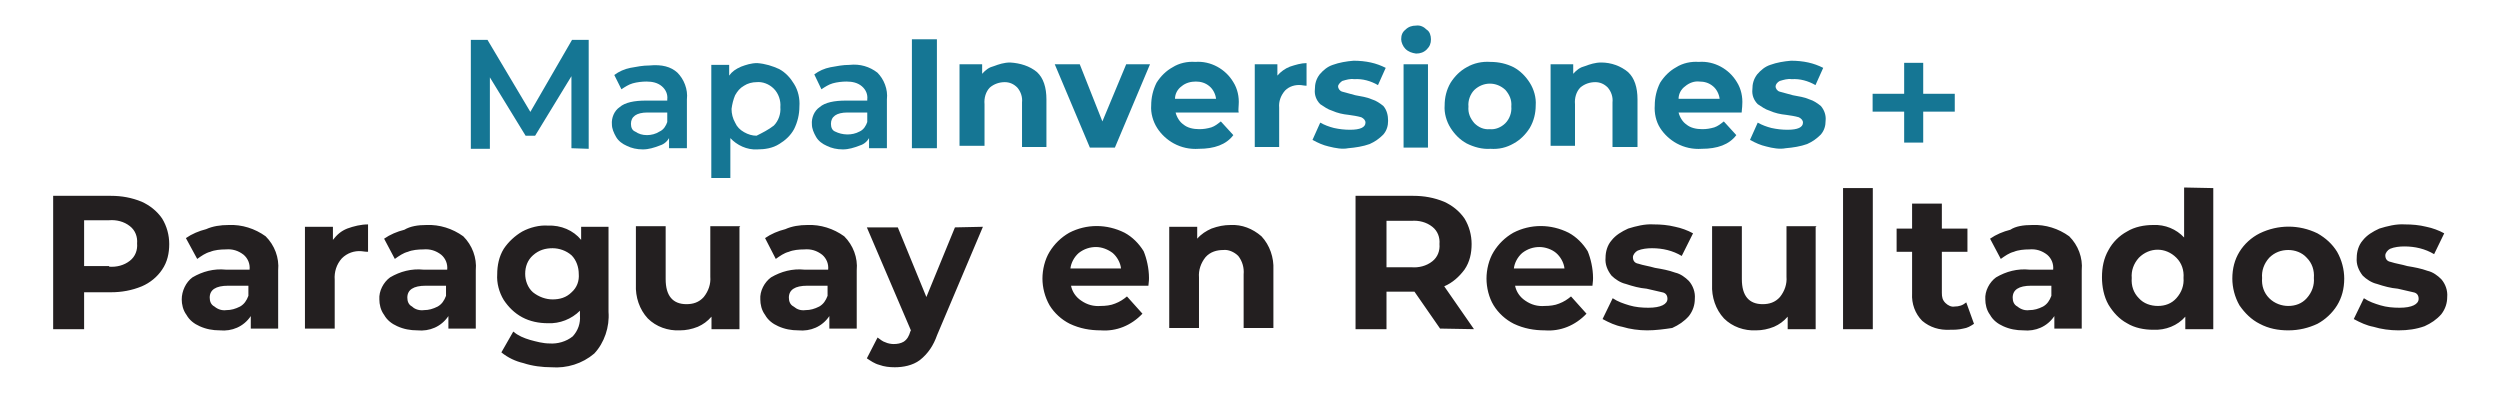
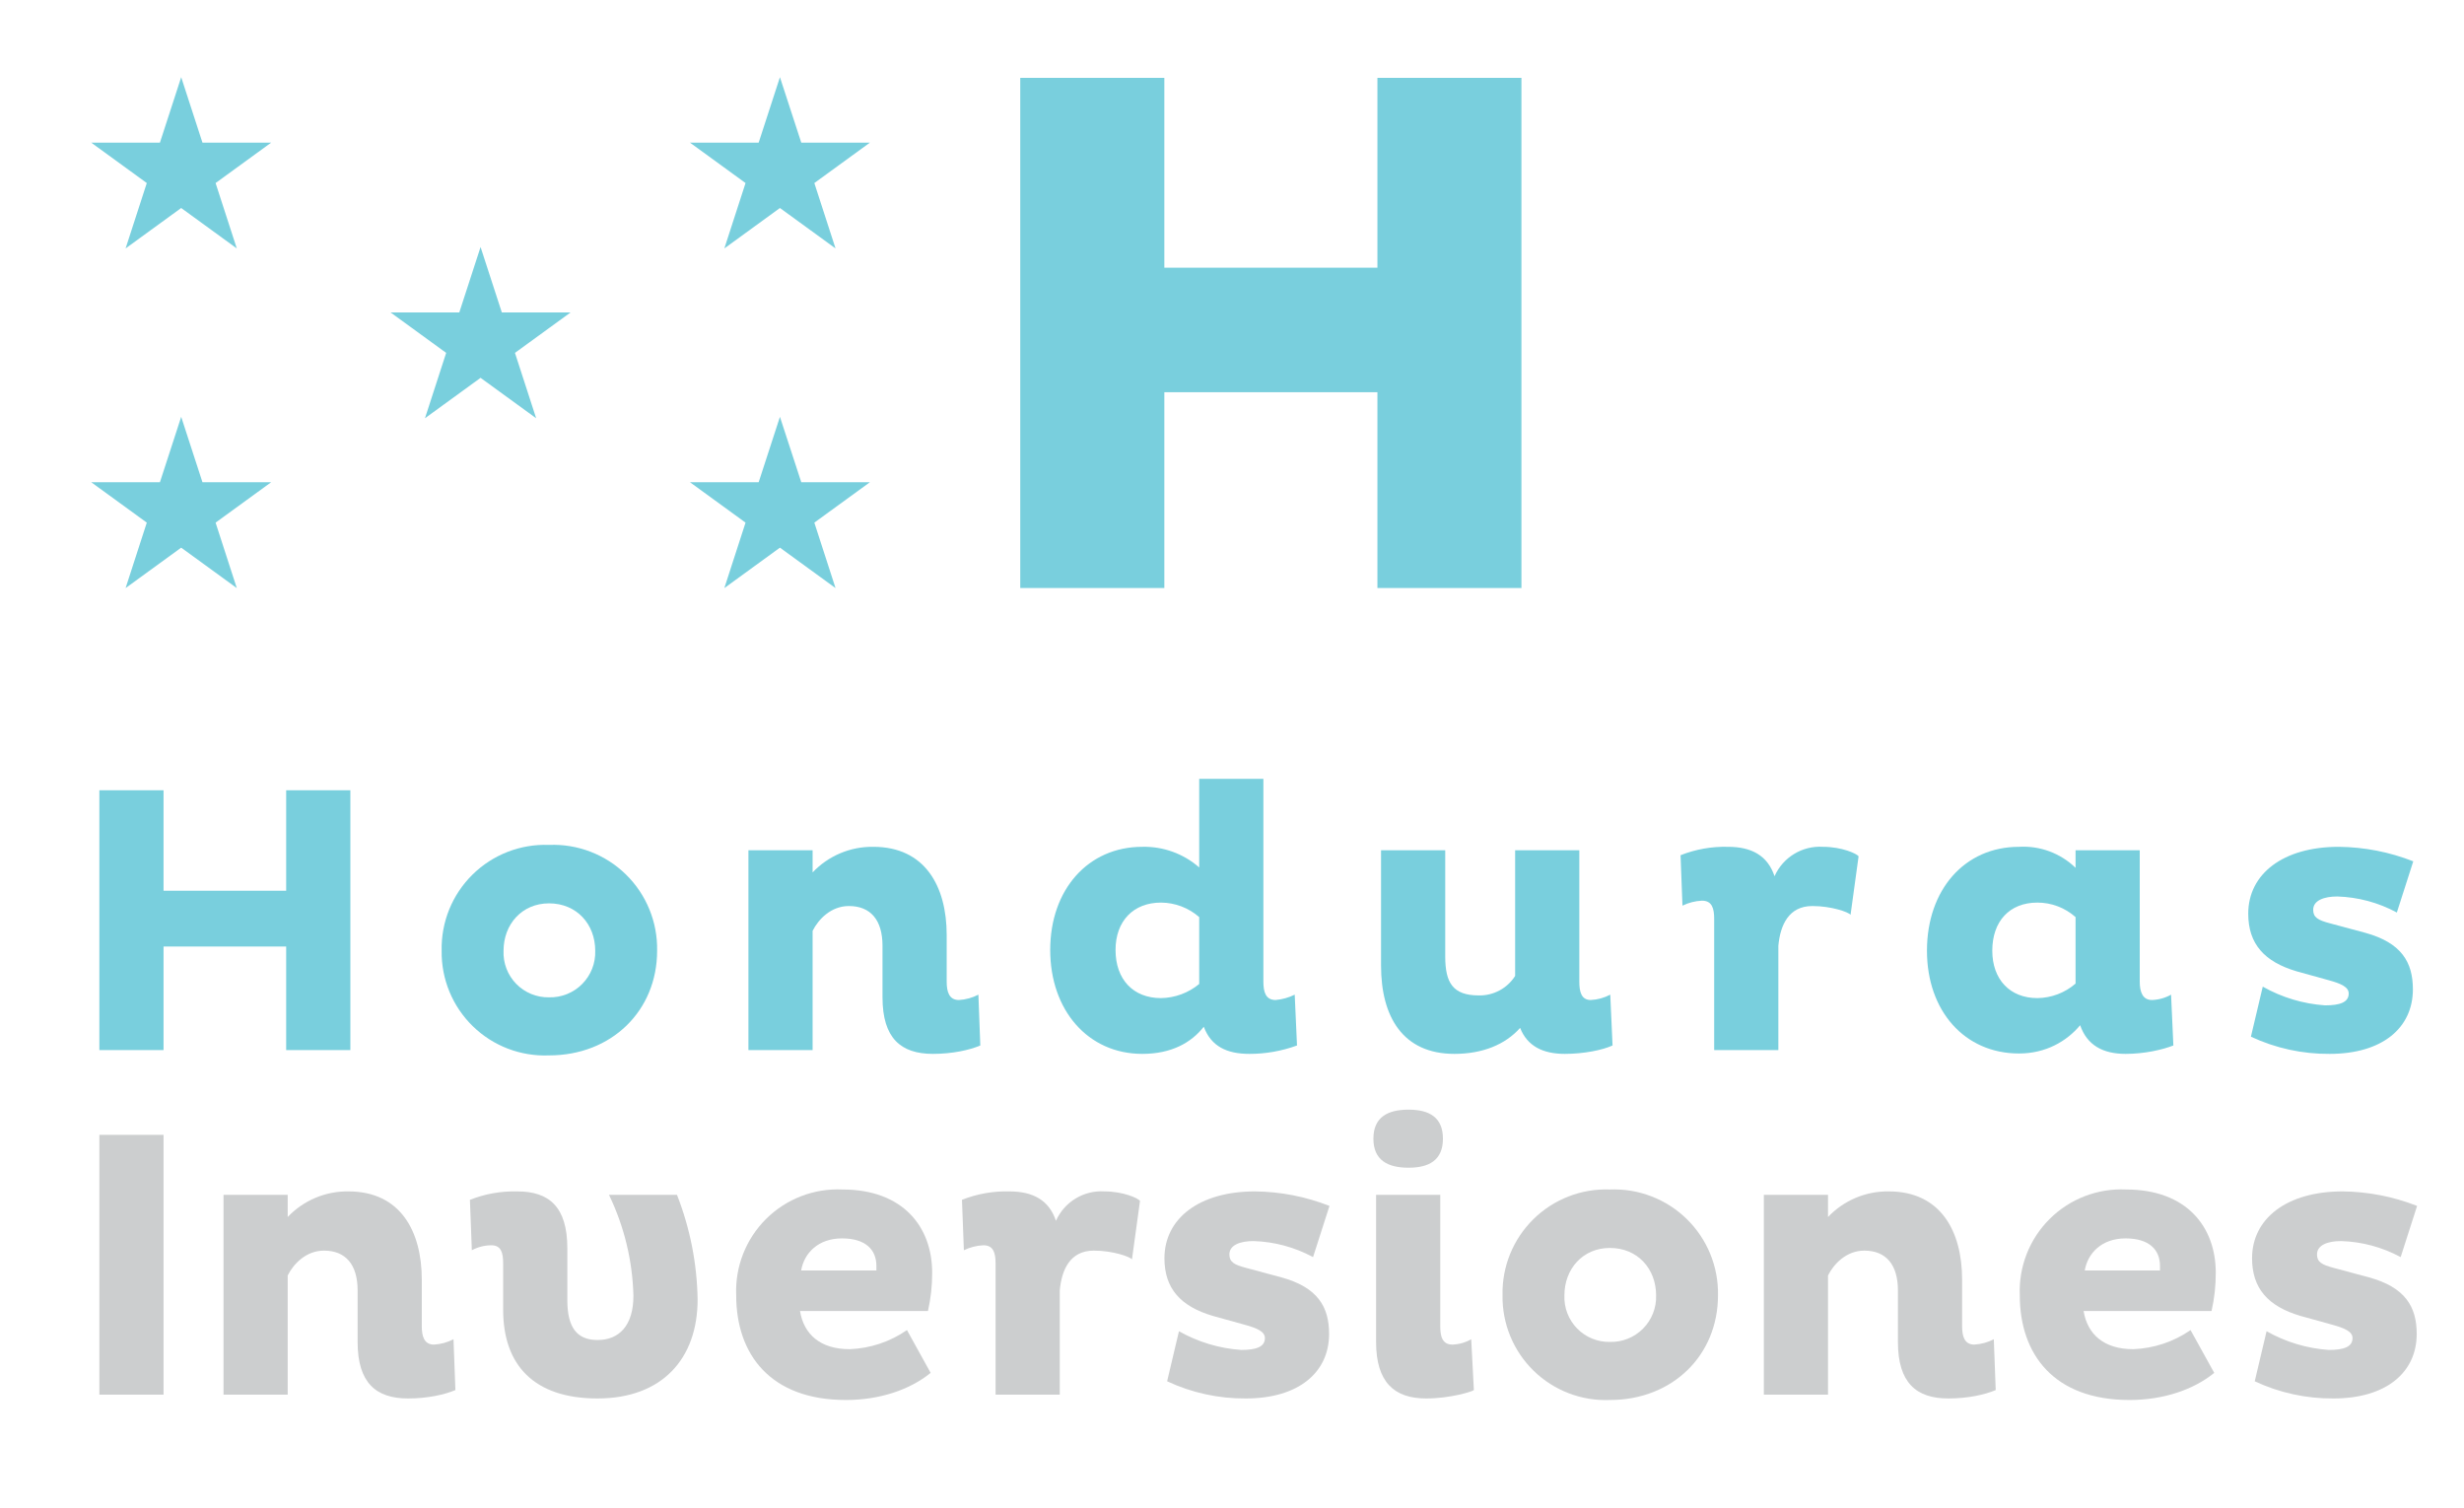
- <svg xmlns="http://www.w3.org/2000/svg" version="1.1" id="Layer_1" x="0px" y="0px" viewBox="0 0 420 66" style="enable-background:new 0 0 420 66;" xml:space="preserve">
-   <style type="text/css">
- 	.st0{fill:#157694;}
- 	.st1{fill:#231F20;}
- </style>
-   <g>
-     <g id="Group_171_00000026865610423587498420000005097906435796931747_" transform="translate(-16281 -779)">
-       <path id="Path_306_00000037683499950082749410000017140381052472650904_" class="st0" d="M16377,803.9v-12.1l-6.1,10h-1.6l-6-9.8    v12h-3.2v-18.3h2.8l7.2,12.1l7-12.1h2.8v18.3L16377,803.9L16377,803.9z" />
-       <path id="Path_307_00000101825812575962477450000009358441958315962047_" class="st0" d="M16394.8,791.2c1.1,1.1,1.8,2.8,1.6,4.5    v8.2h-3v-1.7c-0.4,0.7-1,1.1-1.7,1.3c-0.8,0.3-1.7,0.6-2.7,0.6c-1,0-1.9-0.2-2.7-0.6c-0.7-0.3-1.4-0.8-1.8-1.5    c-0.4-0.7-0.7-1.4-0.7-2.1c-0.1-1.1,0.4-2.3,1.3-2.9c0.9-0.8,2.5-1.1,4.4-1.1h3.6v-0.2c0.1-0.8-0.2-1.6-0.9-2.2    c-0.7-0.6-1.6-0.8-2.6-0.8c-0.7,0-1.6,0.1-2.3,0.3c-0.7,0.2-1.3,0.6-1.9,1l-1.2-2.4c0.8-0.6,1.7-1,2.7-1.2    c1.1-0.2,2.1-0.4,3.2-0.4C16392.2,789.8,16393.7,790.2,16394.8,791.2z M16391.8,801.1c0.7-0.3,1.1-1,1.3-1.6v-1.6h-3.3    c-1.9,0-2.8,0.7-2.8,1.9c0,0.6,0.2,1.1,0.7,1.3c0.6,0.4,1.2,0.6,2,0.6C16390.4,801.7,16391.2,801.5,16391.8,801.1z" />
-       <path id="Path_308_00000141436250595205629710000010936927418083643805_" class="st0" d="M16411.9,790.6c1.1,0.6,1.9,1.5,2.5,2.5    c0.7,1.1,1,2.5,0.9,3.8c0,1.3-0.3,2.6-0.9,3.8c-0.6,1.1-1.5,1.9-2.5,2.5c-1.1,0.7-2.4,0.9-3.7,0.9c-1.7,0.1-3.4-0.7-4.5-1.9v6.7    h-3.2v-19h3v1.8c0.5-0.7,1.1-1.1,2-1.5c0.8-0.3,1.7-0.6,2.7-0.6C16409.6,789.7,16410.8,790.1,16411.9,790.6z M16411,800.1    c0.8-0.8,1.2-2,1.1-3.1c0.1-1.1-0.3-2.3-1.1-3.1c-0.8-0.8-1.9-1.2-2.9-1.1c-0.7,0-1.5,0.2-2.1,0.6c-0.7,0.4-1.1,0.9-1.5,1.6    c-0.3,0.7-0.5,1.5-0.6,2.3c0,0.8,0.2,1.6,0.6,2.3c0.3,0.7,0.8,1.2,1.5,1.6c0.7,0.4,1.4,0.6,2.1,0.6    C16409.1,801.3,16410.1,800.8,16411,800.1z" />
-       <path id="Path_309_00000072243555968654160470000002830730350463020216_" class="st0" d="M16428.4,791.2c1.1,1.1,1.8,2.8,1.6,4.5    v8.2h-3v-1.7c-0.4,0.7-1,1.1-1.7,1.3c-0.8,0.3-1.7,0.6-2.7,0.6s-1.9-0.2-2.7-0.6c-0.7-0.3-1.4-0.8-1.8-1.5    c-0.4-0.7-0.7-1.4-0.7-2.1c-0.1-1.1,0.4-2.3,1.3-2.9c0.9-0.8,2.5-1.1,4.4-1.1h3.6v-0.2c0.1-0.8-0.2-1.6-0.9-2.2    c-0.7-0.6-1.6-0.8-2.6-0.8c-0.7,0-1.6,0.1-2.3,0.3c-0.7,0.2-1.3,0.6-1.9,1l-1.2-2.5c0.8-0.6,1.7-1,2.7-1.2    c1.1-0.2,2.1-0.4,3.2-0.4C16425.5,789.7,16427.1,790.2,16428.4,791.2z M16425.4,801.1c0.7-0.3,1.1-1,1.3-1.6v-1.6h-3.3    c-1.9,0-2.8,0.7-2.8,1.9c0,0.6,0.2,1.1,0.7,1.3C16422.5,801.7,16424.1,801.8,16425.4,801.1L16425.4,801.1z" />
-       <path id="Path_310_00000021841855050546438670000003340115792700172454_" class="st0" d="M16434.2,785.6h4.2v18.3h-4.2V785.6z" />
-       <path id="Path_311_00000170976449751455527590000003330399531097559207_" class="st0" d="M16455.2,791.1c1.1,1,1.6,2.6,1.6,4.6v8    h-4.1v-7.5c0.1-0.9-0.2-1.8-0.8-2.5c-0.6-0.6-1.3-0.9-2.1-0.9c-0.9,0-1.8,0.3-2.5,0.9c-0.7,0.7-1,1.8-0.9,2.8v7h-4.2v-13.7h3.8    v1.6c0.6-0.7,1.2-1.1,2-1.3c0.8-0.3,1.7-0.6,2.7-0.6C16452.4,789.6,16454,790.1,16455.2,791.1z" />
-       <path id="Path_312_00000165214147395102313740000018097027429924778377_" class="st0" d="M16474.2,789.8l-5.9,14h-4.2l-5.9-14h4.2    l3.8,9.6l4-9.6H16474.2z" />
-       <path id="Path_313_00000050634061250422446200000003970825229251881104_" class="st0" d="M16489.1,797.9h-10.6    c0.2,0.8,0.7,1.6,1.3,2c0.7,0.6,1.7,0.8,2.7,0.8c0.7,0,1.3-0.1,2-0.3c0.6-0.2,1.1-0.6,1.6-1l2.1,2.3c-1.2,1.6-3.2,2.3-5.8,2.3    c-1.5,0.1-2.9-0.2-4.2-0.9c-1.1-0.6-2.1-1.5-2.8-2.6c-0.7-1.1-1.1-2.5-1-3.8c0-1.3,0.3-2.6,0.9-3.8c0.7-1.1,1.6-2,2.7-2.6    c1.1-0.7,2.5-1,3.8-0.9c2.6-0.2,5.1,1.2,6.4,3.4c0.7,1.1,1,2.5,0.9,3.8C16489.1,797.1,16489,797.5,16489.1,797.9z M16479.5,793.5    c-0.7,0.5-1.1,1.3-1.1,2.1h6.9c-0.1-0.8-0.5-1.6-1.1-2.1c-0.7-0.6-1.5-0.8-2.3-0.8C16481.1,792.7,16480.2,792.9,16479.5,793.5    L16479.5,793.5z" />
-       <path id="Path_314_00000101067360644441911520000004397621939206874789_" class="st0" d="M16497.7,790.2c0.9-0.3,1.9-0.6,2.8-0.6    v3.8c-0.4,0-0.8-0.1-0.9-0.1c-1-0.1-2,0.2-2.7,0.9c-0.7,0.8-1.1,1.8-1,2.9v6.6h-4.1v-13.9h3.8v1.9    C16496.1,791.1,16496.9,790.5,16497.7,790.2z" />
-       <path id="Path_315_00000170965020537466335790000006212443783875171248_" class="st0" d="M16504.2,803.6c-0.9-0.2-1.8-0.6-2.7-1.1    l1.3-2.9c0.7,0.4,1.5,0.7,2.3,0.9c0.9,0.2,1.8,0.3,2.7,0.3c1.7,0,2.6-0.4,2.6-1.2c0-0.4-0.3-0.7-0.7-0.9c-0.7-0.2-1.4-0.3-2.1-0.4    c-1-0.1-1.9-0.3-2.8-0.7c-0.7-0.2-1.4-0.7-2-1.1c-0.7-0.7-1-1.6-0.9-2.5c0-0.9,0.2-1.7,0.8-2.5c0.6-0.7,1.3-1.3,2.2-1.6    c1.1-0.4,2.3-0.6,3.5-0.7c1,0,2,0.1,2.9,0.3c0.9,0.2,1.7,0.5,2.5,0.9l-1.3,2.9c-1.2-0.7-2.6-1.1-4-1c-0.7-0.1-1.3,0.1-2,0.3    c-0.3,0.2-0.7,0.6-0.7,0.9c0,0.4,0.3,0.8,0.7,0.9c0.7,0.2,1.5,0.4,2.2,0.6c1,0.2,1.9,0.3,2.8,0.7c0.7,0.2,1.4,0.7,1.9,1.1    c0.6,0.7,0.8,1.6,0.8,2.5c0,0.8-0.2,1.6-0.8,2.3c-0.7,0.7-1.4,1.2-2.3,1.6c-1.1,0.4-2.4,0.6-3.6,0.7    C16506.5,804.1,16505.4,803.9,16504.2,803.6z" />
-       <path id="Path_316_00000006686325984970554830000000364622127728368788_" class="st0" d="M16517.1,787.2c-0.4-0.4-0.7-1.1-0.7-1.6    c0-0.7,0.2-1.2,0.7-1.6c0.5-0.5,1.1-0.7,1.8-0.7c0.7-0.1,1.3,0.2,1.8,0.7c0.5,0.3,0.7,1,0.7,1.6c0,0.7-0.2,1.2-0.7,1.7    s-1.1,0.7-1.8,0.7C16518.2,787.9,16517.6,787.7,16517.1,787.2z M16516.8,789.8h4.1v14h-4.1V789.8z" />
-       <path id="Path_317_00000155136307044892709610000017506587685104925353_" class="st0" d="M16527.4,803.1c-1.1-0.6-2-1.5-2.7-2.6    c-0.7-1.1-1.1-2.5-1-3.8c0-1.3,0.3-2.6,1-3.8c0.7-1.1,1.6-2,2.7-2.6c1.2-0.7,2.6-1,4-0.9c1.4,0,2.7,0.3,3.9,0.9    c1.1,0.6,2,1.5,2.7,2.6c0.7,1.1,1.1,2.5,1,3.8c0,1.3-0.3,2.6-1,3.8c-0.7,1.1-1.6,2-2.7,2.6c-1.2,0.7-2.5,1-3.9,0.9    C16530,804.1,16528.6,803.7,16527.4,803.1z M16533.9,799.7c0.7-0.7,1.1-1.8,1-2.8c0.1-1.1-0.3-2-1-2.8c-1.5-1.4-3.7-1.4-5.2,0    c-0.7,0.7-1.1,1.8-1,2.8c-0.1,1.1,0.3,2,1,2.8c0.7,0.7,1.6,1.1,2.6,1C16532.2,800.8,16533.2,800.4,16533.9,799.7z" />
-       <path id="Path_318_00000083795345886643349090000005609702903078712220_" class="st0" d="M16554.5,791.1c1.1,1,1.6,2.6,1.6,4.6v8    h-4.2v-7.5c0.1-0.9-0.2-1.8-0.8-2.5c-0.6-0.6-1.3-0.9-2.1-0.9c-0.9,0-1.8,0.3-2.5,0.9c-0.7,0.7-1,1.8-0.9,2.8v7h-4.1v-13.7h3.8    v1.6c0.6-0.7,1.2-1.1,2-1.3c0.8-0.3,1.7-0.6,2.7-0.6C16551.7,789.5,16553.3,790.1,16554.5,791.1z" />
-       <path id="Path_319_00000139285564510959650250000014966678533143512707_" class="st0" d="M16573.6,797.9h-10.6    c0.2,0.8,0.7,1.6,1.3,2c0.7,0.6,1.7,0.8,2.7,0.8c0.7,0,1.3-0.1,2-0.3c0.6-0.2,1.1-0.6,1.6-1l2.1,2.3c-1.2,1.6-3.2,2.3-5.8,2.3    c-1.5,0.1-2.9-0.2-4.2-0.9c-1.1-0.6-2.1-1.5-2.8-2.6s-1-2.5-0.9-3.8c0-1.3,0.3-2.6,0.9-3.8c0.7-1.1,1.6-2,2.7-2.6    c1.1-0.7,2.5-1,3.8-0.9c2.6-0.2,5.1,1.2,6.4,3.4c0.7,1.1,1,2.5,0.9,3.8C16573.7,797.1,16573.6,797.5,16573.6,797.9z     M16564.1,793.5c-0.7,0.5-1.1,1.3-1.1,2.1h6.9c-0.1-0.8-0.5-1.6-1.1-2.1c-0.7-0.6-1.5-0.8-2.3-0.8    C16565.7,792.6,16564.8,792.9,16564.1,793.5z" />
-       <path id="Path_320_00000109021668925307561900000007373064709968620160_" class="st0" d="M16577.7,803.6c-0.9-0.2-1.8-0.6-2.7-1.1    l1.3-2.9c0.7,0.4,1.5,0.7,2.3,0.9c0.9,0.2,1.8,0.3,2.7,0.3c1.7,0,2.6-0.4,2.6-1.2c0-0.4-0.3-0.7-0.7-0.9c-0.7-0.2-1.4-0.3-2.1-0.4    c-1-0.1-1.9-0.3-2.8-0.7c-0.7-0.2-1.4-0.7-2-1.1c-0.7-0.7-1-1.6-0.9-2.5c0-0.9,0.2-1.7,0.8-2.5c0.6-0.7,1.3-1.3,2.2-1.6    c1.1-0.4,2.3-0.6,3.5-0.7c1,0,2,0.1,2.9,0.3c0.9,0.2,1.7,0.5,2.5,0.9l-1.3,2.9c-1.2-0.7-2.6-1.1-4-1c-0.7-0.1-1.3,0.1-2,0.3    c-0.4,0.2-0.7,0.6-0.7,0.9c0,0.4,0.3,0.8,0.7,0.9c0.7,0.2,1.5,0.4,2.2,0.6c1,0.2,1.9,0.3,2.8,0.7c0.7,0.2,1.4,0.7,1.9,1.1    c0.6,0.7,0.9,1.6,0.8,2.5c0,0.8-0.2,1.6-0.8,2.3c-0.7,0.7-1.4,1.2-2.3,1.6c-1.1,0.4-2.4,0.6-3.6,0.7    C16580,804.1,16578.8,803.9,16577.7,803.6z" />
+ <svg xmlns="http://www.w3.org/2000/svg" xmlns:xlink="http://www.w3.org/1999/xlink" width="2388" height="1461" viewBox="0 0 1791 1095.75">
+   <g data-name="Capa 1">
+     <clipPath id="a">
+       <path transform="matrix(1 0 0 -1 0 1095.75)" d="M0 1095.75h1791V0H0z" />
+     </clipPath>
+     <g clip-path="url(#a)">
+       <symbol id="b">
+         <path d="M.489 0h.168v.68H.489V.417H.168V.68H0V0h.168v.271h.321V0z" />
+       </symbol>
+       <symbol id="c">
+         <path d="M0 .274A.27.27 0 0 1 .281 0c.164 0 .283.117.283.274a.272.272 0 0 1-.283.277A.271.271 0 0 1 0 .274m.162 0c0 .069.048.124.119.124.073 0 .121-.055.121-.124A.118.118 0 0 0 .281.152a.117.117 0 0 0-.119.122z" />
+       </symbol>
+       <symbol id="d">
+         <path d="M0 .533V.01h.168v.312c.015.03.048.065.095.065C.32.387.351.35.351.283V.148C.351.041.399 0 .483 0c.051 0 .096.01.124.022L.602.155A.126.126 0 0 0 .551.141C.525.141.519.163.519.189v.122c0 .128-.057.231-.192.231A.215.215 0 0 1 .168.475v.058H0z" />
+       </symbol>
+       <symbol id="e">
+         <path d="M.39.72V.488a.218.218 0 0 1-.149.054C.099.542 0 .43 0 .272 0 .114.099 0 .241 0c.076 0 .128.029.161.071C.421.02.462 0 .521 0a.36.36 0 0 1 .125.022L.64.155A.141.141 0 0 0 .59.141C.564.141.558.162.558.189V.72H.39M.171.272c0 .076.047.124.119.124a.153.153 0 0 0 .1-.038V.183a.16.16 0 0 0-.1-.037C.217.146.171.195.171.272z" />
+       </symbol>
+       <symbol id="f">
+         <path d="M.351.533V.204A.11.11 0 0 0 .256.153C.188.153.168.186.168.255v.278H0V.231C0 .097.057 0 .192 0c.073 0 .133.024.172.068C.383.02.424 0 .481 0c.05 0 .099.01.125.022L.6.155A.122.122 0 0 0 .549.141c-.025 0-.03.022-.03.048v.344H.351z" />
+       </symbol>
+       <symbol id="g">
+         <path d="M.088 0h.168v.273c.005.054.027.104.089.104.05 0 .095-.016.1-.023l.021.153C.462.514.422.532.373.532A.13.13 0 0 1 .246.455C.228.509.186.532.124.532A.315.315 0 0 1 0 .51L.005.378a.13.13 0 0 0 .051.013C.083.391.088.37.088.343V0z" />
+       </symbol>
+       <symbol id="h">
+         <path d="M.557.533H.389V.487a.196.196 0 0 1-.148.055C.098.542 0 .429 0 .27 0 .113.098.001.241.001c.07 0 .125.032.16.074C.419.023.46 0 .52 0c.05 0 .097.011.125.022L.639.155a.11.11 0 0 0-.05-.014C.564.141.557.163.557.189v.344M.389.184a.155.155 0 0 0-.1-.038C.217.146.171.195.171.27c0 .077.045.126.118.126a.15.15 0 0 0 .1-.038V.184z" />
+       </symbol>
+       <symbol id="i">
+         <path d="M.432.504a.548.548 0 0 1-.195.038C.091.542 0 .471 0 .367 0 .288.042.241.127.216L.21.193C.243.184.263.175.263.158.263.135.24.127.201.127a.385.385 0 0 0-.163.049L.007.045A.477.477 0 0 1 .213 0c.138 0 .218.068.218.169 0 .071-.03.122-.125.148L.213.342C.183.35.17.357.17.377c0 .025.029.035.063.035A.35.35 0 0 0 .389.37l.043.134z" />
+       </symbol>
+       <use xlink:href="#b" transform="matrix(277.6794 0 0 -277.6794 72.224 763.232)" fill="#79cfdd" />
+       <use xlink:href="#c" transform="matrix(277.6794 0 0 -277.6794 321.025 767.12)" fill="#79cfdd" />
+       <use xlink:href="#d" transform="matrix(277.6794 0 0 -277.6794 544.001 766.01)" fill="#79cfdd" />
+       <use xlink:href="#e" transform="matrix(277.6794 0 0 -277.6794 763.368 766.01)" fill="#79cfdd" />
+       <use xlink:href="#f" transform="matrix(277.6794 0 0 -277.6794 1003.838 766.01)" fill="#79cfdd" />
+       <use xlink:href="#g" transform="matrix(277.6794 0 0 -277.6794 1221.54 763.232)" fill="#79cfdd" />
+       <use xlink:href="#h" transform="matrix(277.6794 0 0 -277.6794 1400.643 766.01)" fill="#79cfdd" />
+       <use xlink:href="#i" transform="matrix(277.6794 0 0 -277.6794 1634.17 766.01)" fill="#79cfdd" />
+       <symbol id="j">
+         <path d="M0 0h.168v.68H0V0z" />
+       </symbol>
+       <symbol id="k">
+         <path d="M.087.232C.087.089.166 0 .334 0c.169 0 .262.104.262.259a.784.784 0 0 1-.054.274H.364A.645.645 0 0 0 .428.269C.428.19.39.153.334.153.28.153.255.186.255.257v.136c0 .109-.048.149-.131.149A.317.317 0 0 1 0 .52L.005.388a.11.11 0 0 0 .051.013c.026 0 .031-.02.031-.048V.232z" />
+       </symbol>
+       <symbol id="l">
+         <path d="M.447.183a.282.282 0 0 0-.15-.05c-.077 0-.12.039-.13.1h.335a.447.447 0 0 1 .011.1c0 .12-.076.218-.235.218A.266.266 0 0 1 0 .274C0 .119.09 0 .287 0c.089 0 .168.027.222.071L.447.183m-.08.156H.17c.008.046.045.084.107.084s.09-.03.09-.072V.339z" />
+       </symbol>
+       <symbol id="m">
+         <path d="M.175.533H.007V.148C.007.042.055 0 .138 0c.063 0 .121.018.125.022L.256.155A.106.106 0 0 0 .207.141C.18.141.175.163.175.189v.344M0 .68C0 .624.037.604.092.604c.054 0 .09.02.09.076 0 .056-.036.076-.09.076C.037.756 0 .736 0 .68z" />
+       </symbol>
+       <use xlink:href="#j" transform="matrix(277.6794 0 0 -277.6794 72.224 1013.7)" fill="#cccecf" />
+       <use xlink:href="#d" transform="matrix(277.6794 0 0 -277.6794 162.47 1016.476)" fill="#cccecf" />
+       <use xlink:href="#k" transform="matrix(277.6794 0 0 -277.6794 341.573 1016.476)" fill="#cccecf" />
+       <use xlink:href="#l" transform="matrix(277.6794 0 0 -277.6794 535.116 1017.587)" fill="#cccecf" />
+       <use xlink:href="#g" transform="matrix(277.6794 0 0 -277.6794 699.224 1013.7)" fill="#cccecf" />
+       <use xlink:href="#i" transform="matrix(277.6794 0 0 -277.6794 846.394 1016.476)" fill="#cccecf" />
+       <use xlink:href="#m" transform="matrix(277.6794 0 0 -277.6794 998.285 1016.476)" fill="#cccecf" />
+       <use xlink:href="#c" transform="matrix(277.6794 0 0 -277.6794 1092.14 1017.587)" fill="#cccecf" />
+       <use xlink:href="#d" transform="matrix(277.6794 0 0 -277.6794 1282.073 1016.476)" fill="#cccecf" />
+       <use xlink:href="#l" transform="matrix(277.6794 0 0 -277.6794 1468.118 1017.587)" fill="#cccecf" />
+       <use xlink:href="#i" transform="matrix(277.6794 0 0 -277.6794 1636.947 1016.476)" fill="#cccecf" />
    </g>
-     <g id="Group_307_00000003819079057038651720000007069284124008986506_" transform="translate(-0.469)">
-       <g id="Group_175_00000178191670486412273910000005146743703882250127_" transform="translate(-16284.531 -744.845)">
-         <path id="Path_321_00000059306971291254398850000001856236849541317551_" class="st0" d="M16613.4,763.6h-5.3v5.2h-3.2v-5.2h-5.3     v-3h5.3v-5.2h3.2v5.2h5.3V763.6z" />
-       </g>
-       <path id="Path_394_00000183234097983797910960000013119787429742219913_" class="st1" d="M19.1,32.9c1.8,0,3.5,0.3,5.2,1    c1.3,0.6,2.5,1.5,3.4,2.8c0.8,1.3,1.2,2.8,1.2,4.3s-0.3,3-1.2,4.3c-0.8,1.2-2,2.2-3.4,2.8c-1.7,0.7-3.4,1-5.2,1h-4.5v6.2H9.4V32.9    H19.1z M18.8,44.8c1.2,0.1,2.5-0.2,3.5-1c0.9-0.7,1.3-1.8,1.2-2.9c0.1-1.1-0.3-2.2-1.2-2.9c-1-0.8-2.3-1.1-3.5-1h-4.2v7.7H18.8z     M38.9,37.8c2.2-0.1,4.4,0.6,6.2,1.9c1.5,1.5,2.3,3.6,2.1,5.7v9.8h-4.6v-2.1c-1.2,1.8-3.2,2.6-5.2,2.4c-1.2,0-2.3-0.2-3.4-0.7    c-0.9-0.4-1.7-1-2.2-1.9c-0.6-0.8-0.8-1.8-0.8-2.6c0-1.4,0.7-2.9,1.8-3.7c1.7-1,3.6-1.5,5.6-1.3h4c0.1-1-0.3-1.9-1-2.5    c-0.9-0.7-1.9-1-3-0.9c-0.9,0-1.9,0.1-2.6,0.4c-0.8,0.2-1.5,0.7-2.2,1.2L31.7,40c1-0.7,2.2-1.2,3.4-1.5    C36.2,38,37.5,37.8,38.9,37.8L38.9,37.8z M38.5,52.1c0.8,0,1.5-0.2,2.3-0.6c0.7-0.4,1.1-1,1.4-1.8V48h-3.4c-2.1,0-3.1,0.7-3.1,2    c0,0.6,0.2,1.2,0.8,1.5C37.1,52,37.8,52.2,38.5,52.1L38.5,52.1z M56.4,40.3c0.7-0.9,1.4-1.5,2.4-1.9c1.1-0.4,2.3-0.7,3.5-0.7v4.6    c-0.6,0-0.9-0.1-1.1-0.1c-1.2-0.1-2.4,0.3-3.3,1.2c-0.9,1-1.3,2.3-1.2,3.6v8.2h-5V38.1h4.7L56.4,40.3z M72.1,37.8    c2.2-0.1,4.4,0.6,6.2,1.9c1.5,1.5,2.3,3.6,2.1,5.7v9.8h-4.6v-2.1c-1.2,1.8-3.2,2.6-5.2,2.4c-1.2,0-2.3-0.2-3.4-0.7    c-0.9-0.4-1.7-1-2.2-1.9c-0.6-0.8-0.8-1.8-0.8-2.6c-0.1-1.4,0.7-2.9,1.8-3.7c1.7-1,3.6-1.5,5.6-1.3h4c0.1-1-0.3-1.9-1-2.5    c-0.9-0.7-1.9-1-3-0.9c-0.9,0-1.9,0.1-2.6,0.4c-0.8,0.2-1.5,0.7-2.2,1.2L65,40.1c1-0.7,2.2-1.2,3.4-1.5    C69.4,38,70.7,37.8,72.1,37.8z M71.7,52.1c0.8,0,1.5-0.2,2.3-0.6c0.7-0.4,1.1-1,1.4-1.8V48H72c-2.1,0-3.1,0.7-3.1,2    c0,0.6,0.2,1.2,0.8,1.5C70.2,52,71,52.2,71.7,52.1L71.7,52.1z M102.7,38.1v14.3c0.2,2.5-0.7,5.2-2.4,7c-2,1.7-4.6,2.5-7.2,2.3    c-1.5,0-3.2-0.2-4.7-0.7c-1.3-0.3-2.6-0.9-3.7-1.8l2-3.5c0.8,0.7,1.8,1.1,2.8,1.4c1.1,0.3,2.2,0.6,3.3,0.6    c1.3,0.1,2.8-0.3,3.9-1.2c0.9-1,1.3-2.2,1.2-3.5v-0.8c-1.4,1.4-3.4,2.2-5.4,2.1c-1.5,0-3-0.3-4.3-1c-1.3-0.7-2.3-1.7-3.1-2.9    c-0.8-1.3-1.2-2.9-1.1-4.3c0-1.5,0.3-3,1.1-4.3c0.8-1.2,1.9-2.2,3.1-2.9c1.3-0.7,2.9-1.1,4.3-1c2.2-0.1,4.3,0.8,5.6,2.4v-2.2h4.7    V38.1z M93.3,50.3c1.2,0,2.3-0.3,3.2-1.2c0.9-0.8,1.3-1.9,1.2-3.1c0-1.1-0.4-2.3-1.2-3.1c-0.9-0.8-2.1-1.2-3.2-1.2    c-1.2,0-2.3,0.3-3.3,1.2c-0.9,0.8-1.3,1.9-1.3,3.1c0,1.1,0.4,2.3,1.3,3.1C91,49.9,92.2,50.3,93.3,50.3L93.3,50.3z M124.7,38.1    v17.2h-4.7v-2.1c-0.7,0.8-1.4,1.3-2.3,1.7c-1,0.4-2,0.6-3,0.6c-2,0.1-4-0.6-5.4-2c-1.4-1.5-2.1-3.6-2-5.7V38h5v8.9    c0,2.8,1.2,4.2,3.5,4.2c1.1,0,2.1-0.3,2.9-1.2c0.8-1,1.2-2.2,1.1-3.4V38h5V38.1z M136.1,37.8c2.2-0.1,4.4,0.6,6.2,1.9    c1.5,1.5,2.3,3.6,2.1,5.7v9.8h-4.6v-2.1c-1.2,1.8-3.2,2.6-5.2,2.4c-1.2,0-2.3-0.2-3.4-0.7c-0.9-0.4-1.7-1-2.2-1.9    c-0.6-0.8-0.8-1.8-0.8-2.6c-0.1-1.4,0.7-2.9,1.8-3.7c1.7-1,3.6-1.5,5.6-1.3h4c0.1-1-0.3-1.9-1-2.5c-0.9-0.7-1.9-1-3-0.9    c-0.9,0-1.9,0.1-2.6,0.4c-0.8,0.2-1.5,0.7-2.2,1.2L129,40c1-0.7,2.2-1.2,3.4-1.5C133.5,38,134.8,37.8,136.1,37.8L136.1,37.8z     M135.8,52.1c0.8,0,1.5-0.2,2.3-0.6c0.7-0.4,1.1-1,1.4-1.8V48h-3.4c-2.1,0-3.1,0.7-3.1,2c0,0.6,0.2,1.2,0.8,1.5    C134.4,52,135,52.2,135.8,52.1L135.8,52.1z M165.6,38.1l-7.7,18.2c-0.6,1.7-1.5,3.1-2.9,4.2c-1.2,0.9-2.8,1.2-4.2,1.2    c-0.9,0-1.8-0.1-2.6-0.4c-0.8-0.2-1.5-0.7-2.1-1.1l1.8-3.5c0.4,0.3,0.9,0.7,1.3,0.8c0.4,0.2,1,0.3,1.4,0.3c0.6,0,1.2-0.1,1.7-0.4    c0.6-0.4,0.9-1,1.1-1.7l0.1-0.2l-7.4-17.3h5.2l4.8,11.7l4.8-11.7L165.6,38.1z M193.5,46.7c0,0.1,0,0.6-0.1,1.3h-13    c0.2,1,0.8,1.9,1.7,2.5c1,0.7,2.1,1,3.3,0.9c0.8,0,1.7-0.1,2.4-0.4c0.8-0.3,1.4-0.7,2-1.2l2.6,2.9c-1.9,2-4.4,3-7,2.8    c-1.8,0-3.5-0.3-5.2-1.1c-1.4-0.7-2.6-1.8-3.4-3.1c-0.8-1.4-1.2-3-1.2-4.5c0-1.5,0.4-3.2,1.2-4.5c0.8-1.3,1.9-2.4,3.3-3.2    c2.9-1.5,6.3-1.5,9.3,0c1.3,0.7,2.4,1.8,3.2,3.1C193.1,43.4,193.5,45.1,193.5,46.7L193.5,46.7z M184.6,41.5c-1,0-2,0.3-2.9,1    c-0.8,0.7-1.3,1.7-1.4,2.6h8.5c-0.1-1-0.7-2-1.4-2.6C186.6,41.9,185.6,41.5,184.6,41.5L184.6,41.5z M207.2,37.8    c1.9-0.1,3.7,0.6,5.2,1.9c1.4,1.5,2.1,3.6,2,5.6v9.8h-5v-9c0.1-1.1-0.2-2.2-0.9-3.1c-0.7-0.7-1.7-1.1-2.5-1c-1.1,0-2.2,0.3-3,1.2    c-0.8,1-1.2,2.2-1.1,3.4v8.5h-5v-17h4.7v2c0.7-0.8,1.5-1.3,2.4-1.7C205.1,38,206.1,37.8,207.2,37.8L207.2,37.8z M242.4,55.2    l-4.3-6.2h-4.7v6.3h-5.2V32.9h9.7c1.8,0,3.5,0.3,5.2,1c1.3,0.6,2.5,1.5,3.4,2.8c0.8,1.3,1.2,2.8,1.2,4.3s-0.3,3-1.2,4.3    c-0.9,1.2-2,2.2-3.4,2.8l5,7.2L242.4,55.2z M242.3,41c0.1-1.1-0.3-2.2-1.2-2.9c-1-0.8-2.3-1.1-3.5-1h-4.2v7.8h4.2    c1.2,0.1,2.5-0.2,3.5-1C242,43.2,242.4,42.1,242.3,41L242.3,41z M268.1,46.7c0,0.1,0,0.6-0.1,1.3h-13c0.2,1,0.8,1.9,1.7,2.5    c1,0.7,2.1,1,3.3,0.9c0.8,0,1.7-0.1,2.4-0.4c0.8-0.3,1.4-0.7,2-1.2l2.6,2.9c-1.9,2-4.4,3-7,2.8c-1.8,0-3.5-0.3-5.2-1.1    c-1.4-0.7-2.6-1.8-3.4-3.1c-0.8-1.3-1.2-3-1.2-4.5c0-1.5,0.4-3.2,1.2-4.5c0.8-1.3,1.9-2.4,3.3-3.2c2.9-1.5,6.3-1.5,9.3,0    c1.3,0.7,2.4,1.8,3.2,3.1C267.7,43.4,268.1,45.1,268.1,46.7L268.1,46.7z M259.1,41.5c-1,0-2,0.3-2.9,1c-0.8,0.7-1.3,1.7-1.4,2.6    h8.5c-0.1-1-0.7-2-1.4-2.6C261.2,41.9,260.1,41.5,259.1,41.5L259.1,41.5z M277.2,55.5c-1.4,0-2.9-0.2-4.2-0.6    c-1.1-0.2-2.2-0.7-3.3-1.3l1.7-3.5c0.9,0.6,1.8,0.9,2.8,1.2c1,0.3,2.1,0.4,3.2,0.4c2.1,0,3.2-0.6,3.2-1.5c0-0.6-0.3-1-0.9-1.1    c-0.9-0.2-1.8-0.4-2.6-0.6c-1.2-0.1-2.3-0.4-3.5-0.8c-0.9-0.2-1.8-0.8-2.4-1.4c-0.7-0.9-1.1-1.9-1-3c0-1,0.3-2.1,1-2.9    c0.7-0.9,1.7-1.5,2.8-2c1.3-0.4,2.8-0.8,4.3-0.7c1.2,0,2.4,0.1,3.6,0.4c1,0.2,2.1,0.6,3,1.1L283,43c-1.5-0.9-3.2-1.3-5-1.3    c-0.8,0-1.7,0.1-2.4,0.4c-0.4,0.2-0.8,0.7-0.8,1.1c0,0.6,0.3,1,0.9,1.1c0.9,0.3,1.8,0.4,2.8,0.7c1.2,0.2,2.3,0.4,3.4,0.8    c0.9,0.2,1.7,0.8,2.3,1.4c0.7,0.8,1.1,1.9,1,3c0,1-0.3,2-1,2.9c-0.8,0.9-1.7,1.5-2.8,2C280.1,55.3,278.6,55.5,277.2,55.5    L277.2,55.5z M305.5,38.1v17.2h-4.7v-2.1c-0.7,0.8-1.4,1.3-2.3,1.7c-1,0.4-2,0.6-3,0.6c-2,0.1-4-0.6-5.4-2c-1.4-1.5-2.1-3.6-2-5.7    V38h5v8.9c0,2.8,1.2,4.2,3.5,4.2c1.1,0,2.1-0.3,2.9-1.2c0.8-1,1.2-2.2,1.1-3.4V38h5V38.1z M310.1,31.6h5v23.7h-5V31.6z     M332.1,54.4c-0.6,0.4-1.1,0.7-1.8,0.8c-0.8,0.2-1.5,0.2-2.2,0.2c-1.8,0.1-3.4-0.4-4.7-1.5c-1.2-1.2-1.8-2.9-1.7-4.6v-7h-2.6v-3.9    h2.6v-4.2h5v4.2h4.3v3.9h-4.3v6.9c0,0.7,0.1,1.2,0.6,1.7c0.4,0.4,1,0.7,1.5,0.6c0.8,0,1.4-0.2,2-0.7L332.1,54.4z M341.9,37.8    c2.2-0.1,4.4,0.6,6.2,1.9c1.5,1.5,2.3,3.6,2.1,5.7v9.8h-4.6v-2.1c-1.2,1.8-3.2,2.6-5.2,2.4c-1.2,0-2.3-0.2-3.4-0.7    c-0.9-0.4-1.7-1-2.2-1.9c-0.6-0.8-0.8-1.8-0.8-2.6c-0.1-1.4,0.7-2.9,1.8-3.7c1.7-1,3.6-1.5,5.6-1.3h4c0.1-1-0.3-1.9-1-2.5    c-0.9-0.7-1.9-1-3-0.9c-0.9,0-1.9,0.1-2.6,0.4c-0.8,0.2-1.5,0.7-2.2,1.2l-1.8-3.4c1-0.7,2.2-1.2,3.4-1.5    C339.1,38,340.4,37.8,341.9,37.8L341.9,37.8z M341.4,52.1c0.8,0,1.5-0.2,2.3-0.6c0.7-0.4,1.1-1,1.4-1.8V48h-3.4    c-2.1,0-3.1,0.7-3.1,2c0,0.6,0.2,1.2,0.8,1.5C340,52,340.7,52.2,341.4,52.1L341.4,52.1z M372.3,31.6v23.7h-4.7v-2.1    c-1.3,1.5-3.3,2.3-5.4,2.2c-1.5,0-3.1-0.3-4.4-1.1c-1.3-0.7-2.3-1.8-3.1-3.1c-0.8-1.4-1.1-3.1-1.1-4.6c0-1.7,0.3-3.2,1.1-4.6    c0.7-1.3,1.8-2.4,3.1-3.1c1.3-0.8,2.9-1.1,4.4-1.1c2-0.1,3.9,0.7,5.2,2.1v-8.4L372.3,31.6z M363,51.4c1.2,0,2.3-0.4,3.1-1.3    c0.9-1,1.3-2.2,1.2-3.4c0.1-1.3-0.3-2.5-1.2-3.4c-1.8-1.8-4.5-1.8-6.3,0c-0.9,1-1.3,2.2-1.2,3.4c-0.1,1.3,0.3,2.5,1.2,3.4    C360.6,51,361.8,51.4,363,51.4z M384.9,55.5c-1.7,0-3.3-0.3-4.8-1.1c-1.4-0.7-2.5-1.8-3.4-3.1c-0.8-1.4-1.2-3-1.2-4.5    c0-1.7,0.4-3.2,1.2-4.5c0.8-1.3,2-2.4,3.4-3.1c3.1-1.5,6.6-1.5,9.7,0c1.4,0.8,2.5,1.8,3.3,3.1c0.8,1.4,1.2,3,1.2,4.5    c0,1.7-0.4,3.2-1.2,4.5s-2,2.4-3.3,3.1C388.3,55.1,386.7,55.5,384.9,55.5L384.9,55.5z M384.9,51.4c1.2,0,2.3-0.4,3.1-1.3    c0.9-1,1.3-2.2,1.2-3.4c0.1-1.3-0.3-2.5-1.2-3.4c-0.8-0.9-2-1.3-3.1-1.3c-1.2,0-2.3,0.4-3.2,1.3c-0.9,1-1.3,2.2-1.2,3.4    c-0.1,1.3,0.3,2.5,1.2,3.4C382.6,51,383.8,51.4,384.9,51.4z M403.4,55.5c-1.4,0-2.9-0.2-4.2-0.6c-1.1-0.2-2.2-0.7-3.3-1.3l1.7-3.5    c0.9,0.6,1.8,0.9,2.8,1.2c1,0.3,2.1,0.4,3.2,0.4c2.1,0,3.2-0.6,3.2-1.5c0-0.6-0.3-1-0.9-1.1c-0.9-0.2-1.8-0.4-2.6-0.6    c-1.2-0.1-2.3-0.4-3.5-0.8c-0.9-0.2-1.8-0.8-2.4-1.4c-0.7-0.9-1.1-1.9-1-3c0-1,0.3-2.1,1-2.9c0.7-0.9,1.7-1.5,2.8-2    c1.3-0.4,2.8-0.8,4.3-0.7c1.2,0,2.4,0.1,3.6,0.4c1,0.2,2.1,0.6,3,1.1l-1.7,3.5c-1.5-0.9-3.2-1.3-5-1.3c-0.8,0-1.7,0.1-2.4,0.4    c-0.4,0.2-0.8,0.7-0.8,1.1c0,0.6,0.3,1,0.9,1.1c0.9,0.3,1.8,0.4,2.8,0.7c1.2,0.2,2.3,0.4,3.4,0.8c0.9,0.2,1.7,0.8,2.3,1.4    c0.7,0.8,1.1,1.9,1,3c0,1-0.3,2-1,2.9c-0.8,0.9-1.7,1.5-2.8,2C406.4,55.3,405,55.5,403.4,55.5L403.4,55.5z" />
-     </g>
+     <path d="m349.307 179.54 15.458 47.568h49.954l-40.411 29.376 15.409 47.52-40.41-29.377-40.411 29.376 15.409-47.519-40.411-29.376h49.954zM566.911 302.978l15.508 47.52h49.904l-40.41 29.375 15.408 47.568-40.41-29.376-40.41 29.376 15.408-47.568-40.41-29.376h49.953zM131.702 302.978l15.458 47.52h49.954l-40.411 29.375 15.409 47.568-40.41-29.376-40.411 29.376 15.409-47.568-40.411-29.376h49.954zM566.911 56.102l15.508 47.568h49.904l-40.41 29.376 15.408 47.52-40.41-29.377-40.41 29.376 15.408-47.519-40.41-29.376h49.953zM131.702 56.102l15.458 47.568h49.954l-40.411 29.376 15.409 47.52-40.41-29.377-40.411 29.376 15.409-47.519-40.411-29.376h49.954zM1001.202 285.07H846.32v142.357H741.59V56.575h104.73v137.982h154.882V56.575h104.679v370.852H1001.2z" fill="#79cfdd" />
  </g>
</svg>
